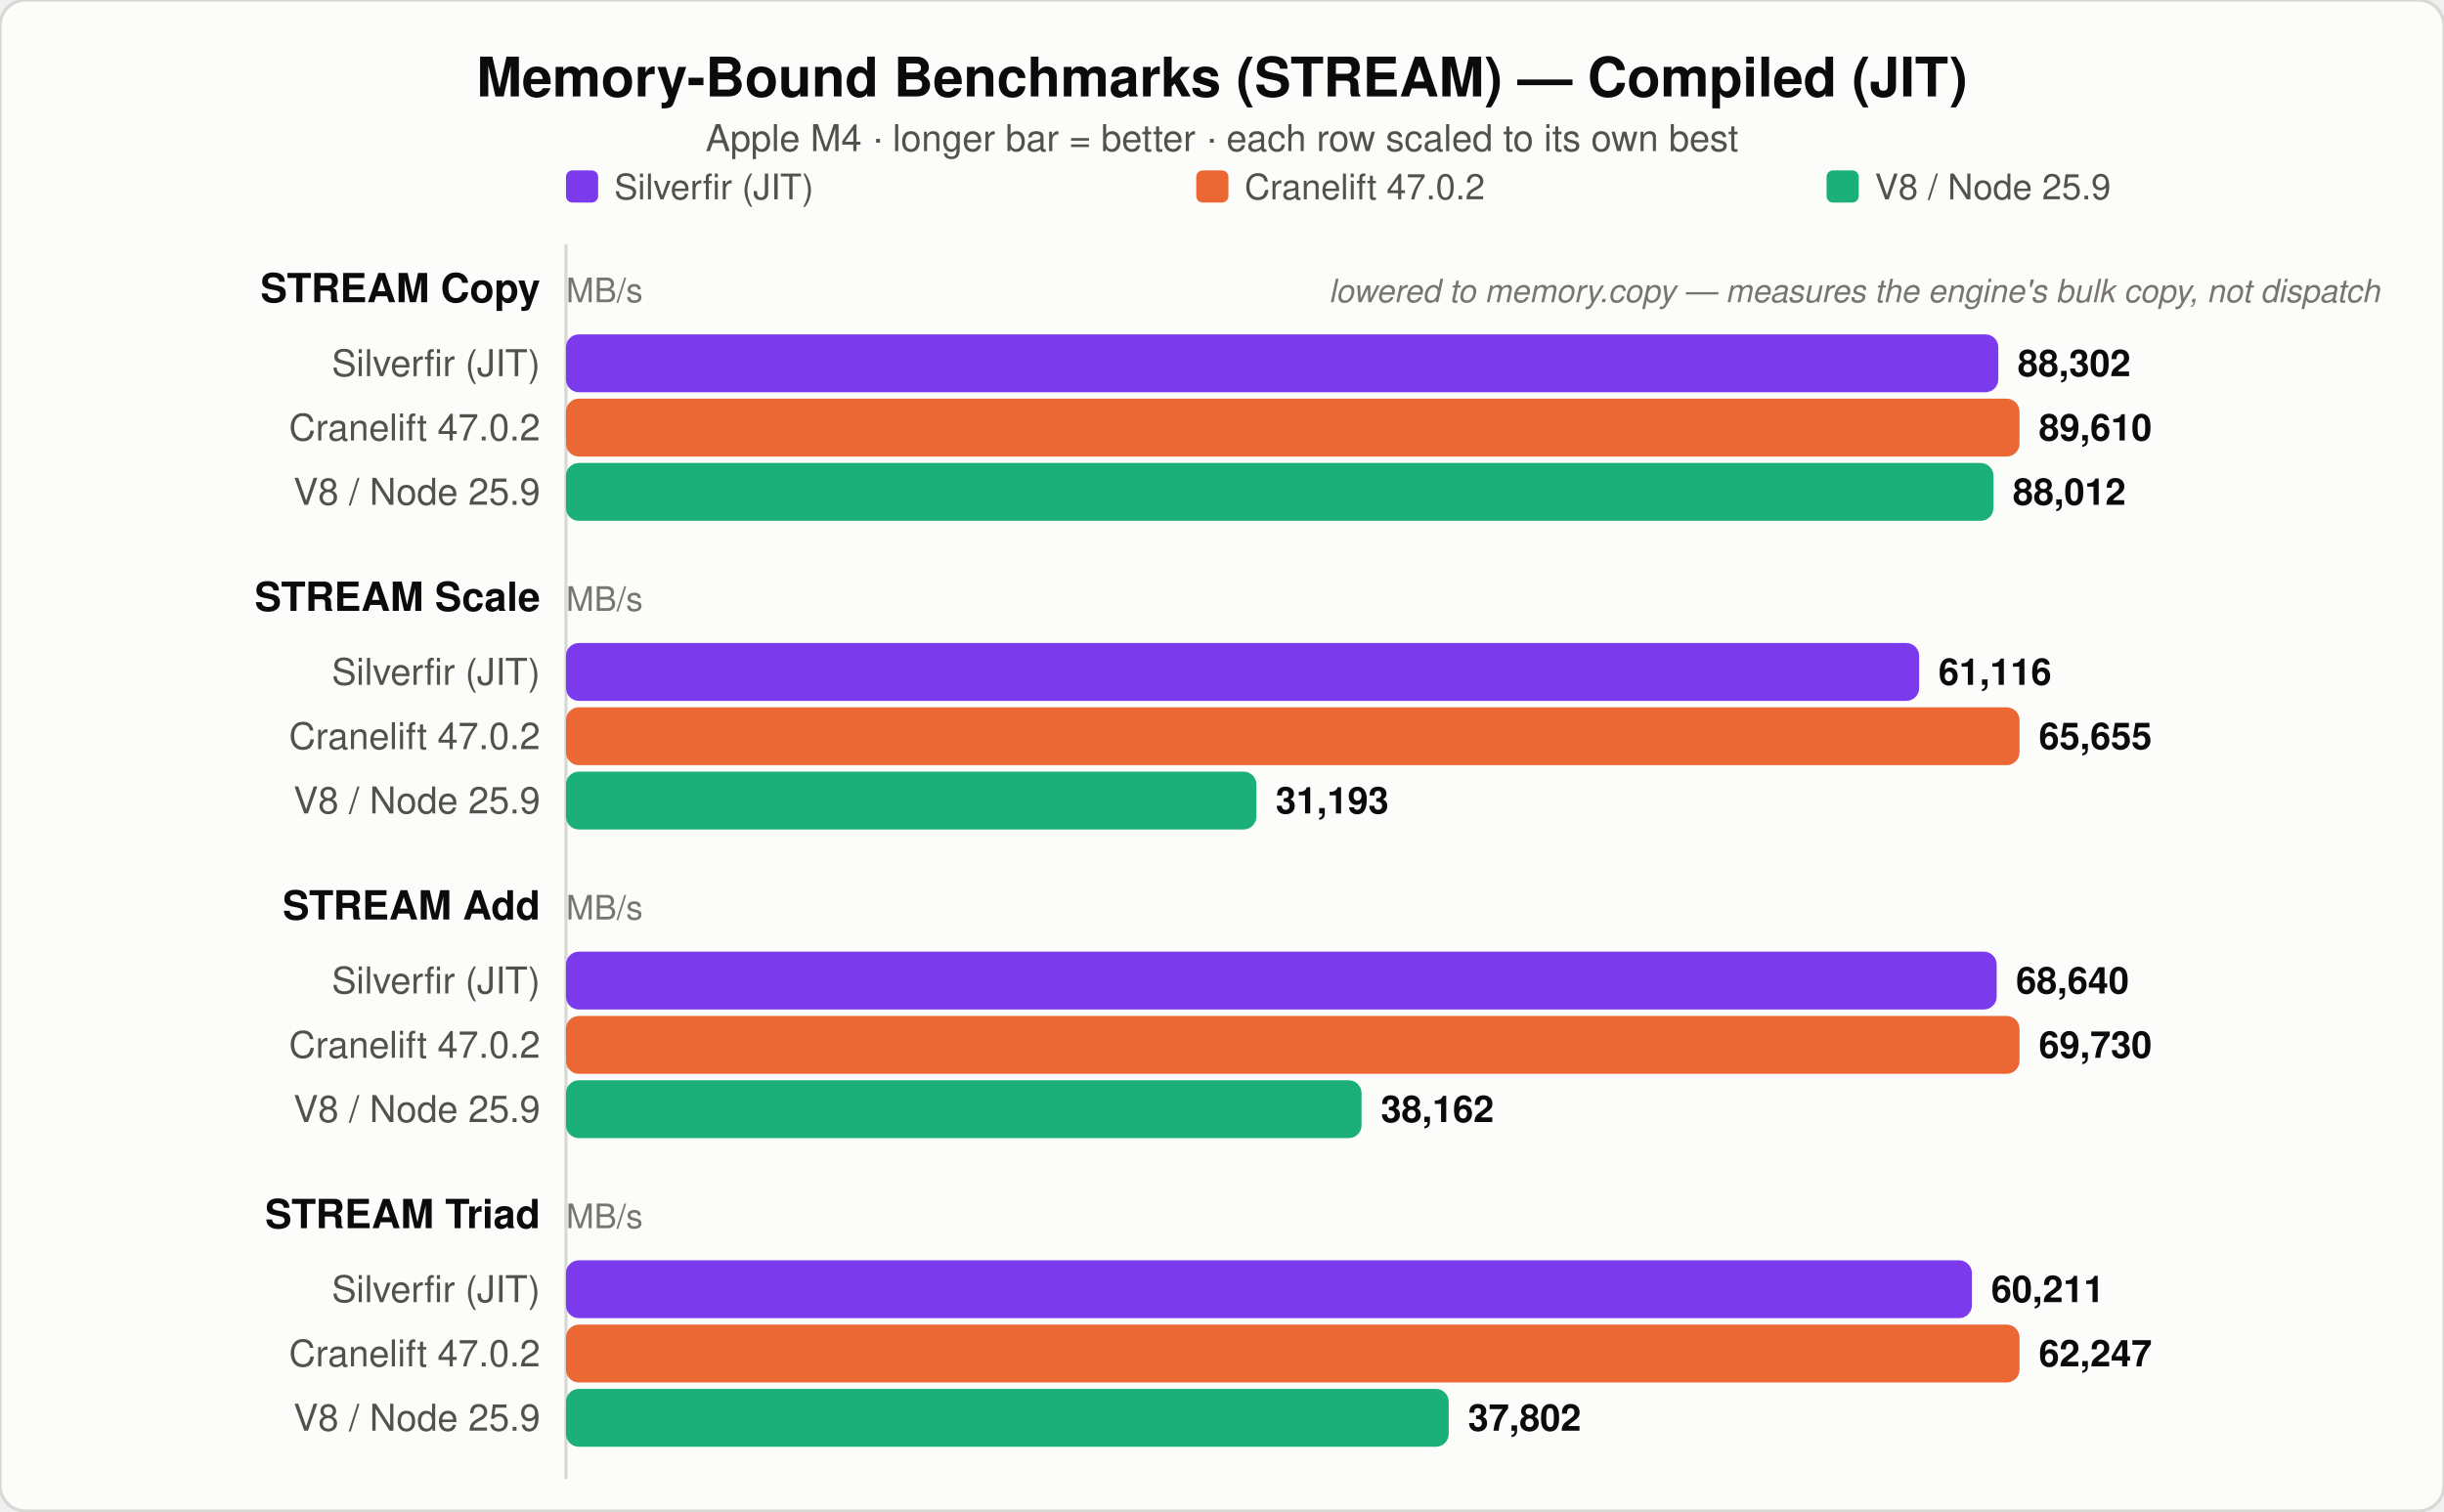
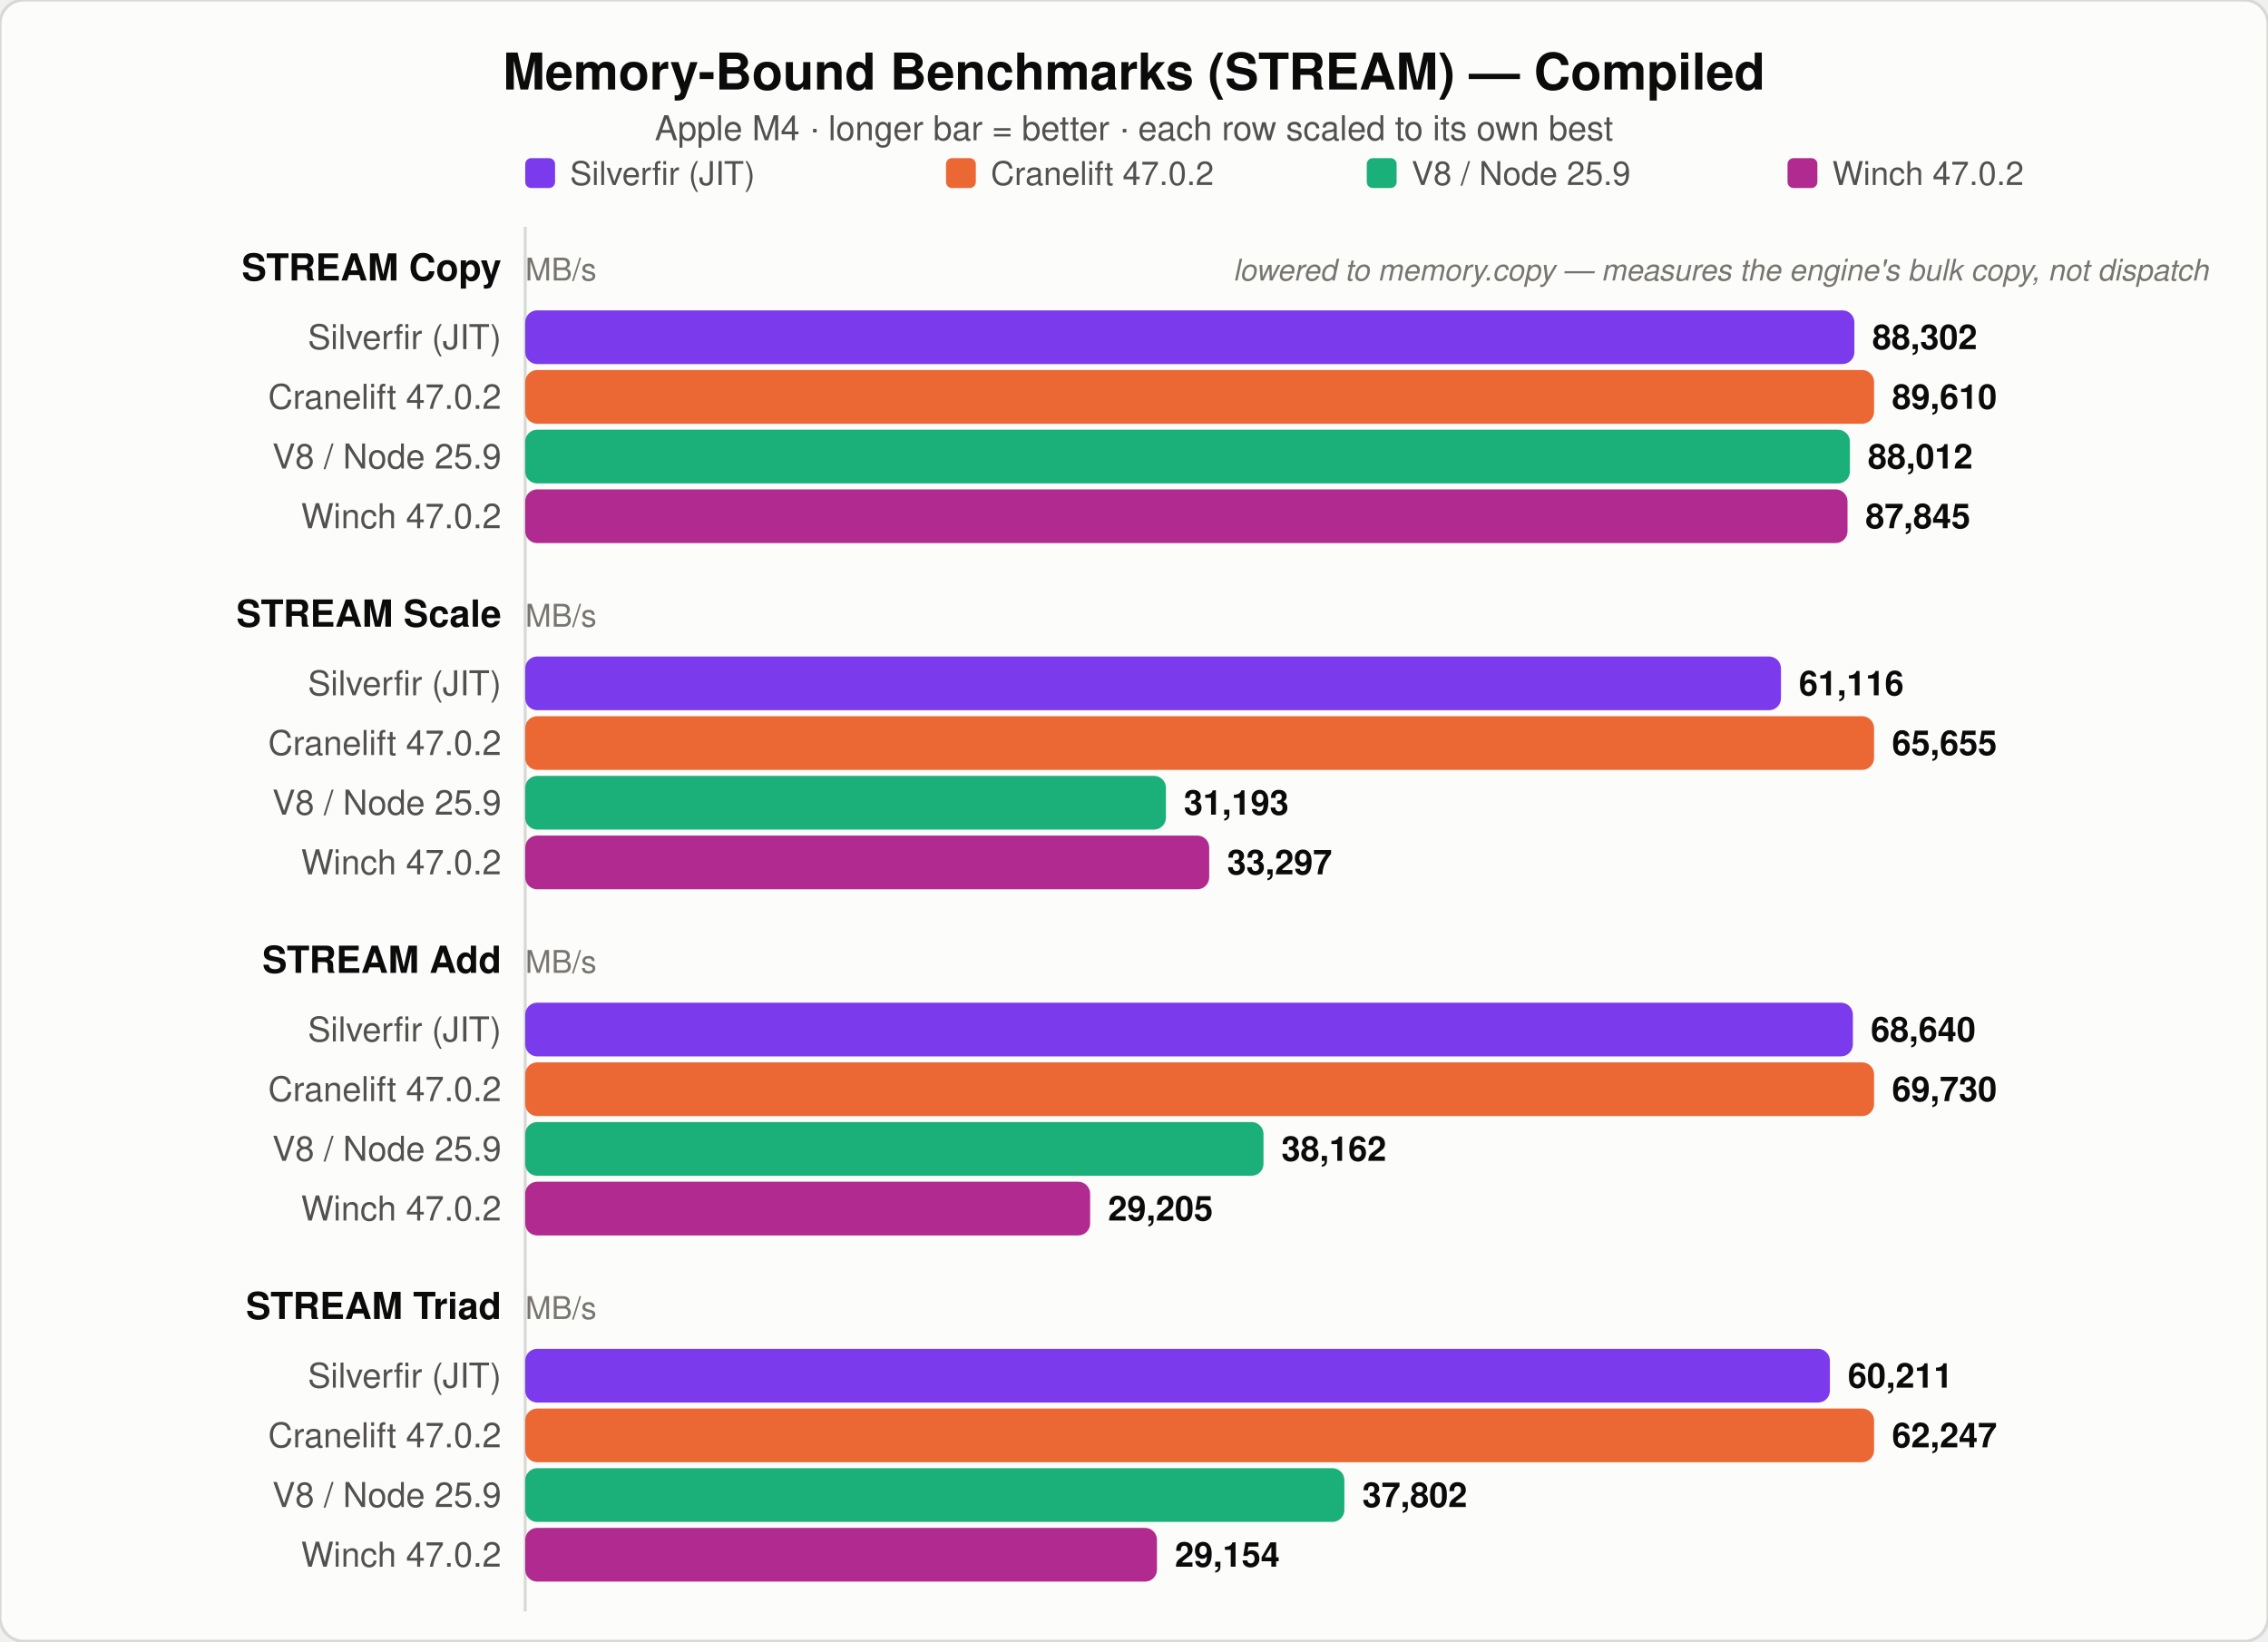
- <svg xmlns="http://www.w3.org/2000/svg" role="img" viewBox="0 0 760 470" width="760" height="470">
+ <svg xmlns="http://www.w3.org/2000/svg" role="img" viewBox="0 0 760 550" width="760" height="550">
  <style>
    text     { font-family: -apple-system, "Segoe UI", Helvetica, Arial, sans-serif; }
    .surface { fill: #fcfcfb; stroke: #d8d8d4; }
    .title   { fill: #0b0b0b; font-size: 17px; font-weight: 600; }
    .sub     { fill: #52514e; font-size: 11.5px; }
    .metric  { fill: #0b0b0b; font-size: 12.5px; font-weight: 600; }
    .unit    { fill: #77756e; font-size: 10.5px; }
    .note    { fill: #77756e; font-size: 10px; font-style: italic; }
    .name    { fill: #52514e; font-size: 11.5px; }
    .legend  { fill: #52514e; font-size: 11px; }
    .val     { fill: #0b0b0b; font-size: 11.5px; font-weight: 600; }
    .rule    { stroke: #e4e4e0; stroke-width: 1; stroke-dasharray: 2 3; }
    .axis    { stroke: #d8d8d4; stroke-width: 1; }
    .s-sf { fill: #7c3aed; }
    .s-cl { fill: #eb6834; }
    .s-v8 { fill: #1baf7a; }
+     .s-wn { fill: #b02a8f; }
    .s-si { fill: #a855f7; }
    .s-w3 { fill: #eda100; }
    .s-wi { fill: #4a9ede; }
    @media (prefers-color-scheme: dark) {
      .surface { fill: #1a1a19; stroke: #3a3a37; }
      .title, .metric { fill: #ffffff; }
      .sub, .name, .legend { fill: #c3c2b7; }
      .val     { fill: #ffffff; }
      .unit, .note { fill: #96958c; }
      .rule    { stroke: #3a3a37; }
      .axis    { stroke: #3a3a37; }
      .s-sf { fill: #8b5cf6; }
      .s-cl { fill: #d95926; }
      .s-v8 { fill: #199e70; }
+       .s-wn { fill: #c13a9d; }
      .s-si { fill: #9085e9; }
      .s-w3 { fill: #c98500; }
      .s-wi { fill: #3987e5; }
    }
  </style>
-   <rect class="surface" width="760" height="470" rx="8" ry="8" stroke-width="1" />
-   <text class="title" x="380" y="30" text-anchor="middle">Memory-Bound Benchmarks (STREAM) — Compiled (JIT)</text>
+   <rect class="surface" width="760" height="550" rx="8" ry="8" stroke-width="1" />
+   <text class="title" x="380" y="30" text-anchor="middle">Memory-Bound Benchmarks (STREAM) — Compiled</text>
  <text class="sub" x="380" y="47" text-anchor="middle">Apple M4 · longer bar = better · each row scaled to its own best</text>
-   <rect class="s-sf" x="176" y="53" width="10" height="10" rx="2" />
-   <text class="legend" x="191" y="62">Silverfir (JIT)</text>
-   <rect class="s-cl" x="372" y="53" width="10" height="10" rx="2" />
-   <text class="legend" x="387" y="62">Cranelift 47.0.2</text>
-   <rect class="s-v8" x="568" y="53" width="10" height="10" rx="2" />
-   <text class="legend" x="583" y="62">V8 / Node 25.9</text>
-   <line class="axis" x1="176" y1="76" x2="176" y2="460" />
+   <rect class="s-sf" x="176.0" y="53" width="10" height="10" rx="2" />
+   <text class="legend" x="191.0" y="62">Silverfir (JIT)</text>
+   <rect class="s-cl" x="317.0" y="53" width="10" height="10" rx="2" />
+   <text class="legend" x="332.0" y="62">Cranelift 47.0.2</text>
+   <rect class="s-v8" x="458.0" y="53" width="10" height="10" rx="2" />
+   <text class="legend" x="473.0" y="62">V8 / Node 25.9</text>
+   <rect class="s-wn" x="599.0" y="53" width="10" height="10" rx="2" />
+   <text class="legend" x="614.0" y="62">Winch 47.0.2</text>
+   <line class="axis" x1="176" y1="76" x2="176" y2="540" />
  <text class="metric" x="168" y="94" text-anchor="end">STREAM Copy</text>
  <text class="unit" x="176" y="94">MB/s</text>
  <text class="note" x="740" y="94" text-anchor="end">lowered to memory.copy — measures the engine's bulk copy, not dispatch</text>
  <text class="name" x="168" y="117" text-anchor="end">Silverfir (JIT)</text>
  <rect class="s-sf" x="176" y="104" width="445.4" height="18" rx="4" />
  <text class="val" x="627.4" y="117">88,302</text>
  <text class="name" x="168" y="137" text-anchor="end">Cranelift 47.0.2</text>
  <rect class="s-cl" x="176" y="124" width="452.0" height="18" rx="4" />
  <text class="val" x="634.0" y="137">89,610</text>
  <text class="name" x="168" y="157" text-anchor="end">V8 / Node 25.9</text>
  <rect class="s-v8" x="176" y="144" width="443.9" height="18" rx="4" />
  <text class="val" x="625.9" y="157">88,012</text>
-   <text class="metric" x="168" y="190" text-anchor="end">STREAM Scale</text>
-   <text class="unit" x="176" y="190">MB/s</text>
-   <text class="name" x="168" y="213" text-anchor="end">Silverfir (JIT)</text>
-   <rect class="s-sf" x="176" y="200" width="420.8" height="18" rx="4" />
-   <text class="val" x="602.8" y="213">61,116</text>
-   <text class="name" x="168" y="233" text-anchor="end">Cranelift 47.0.2</text>
-   <rect class="s-cl" x="176" y="220" width="452.0" height="18" rx="4" />
-   <text class="val" x="634.0" y="233">65,655</text>
-   <text class="name" x="168" y="253" text-anchor="end">V8 / Node 25.9</text>
-   <rect class="s-v8" x="176" y="240" width="214.7" height="18" rx="4" />
-   <text class="val" x="396.7" y="253">31,193</text>
-   <text class="metric" x="168" y="286" text-anchor="end">STREAM Add</text>
-   <text class="unit" x="176" y="286">MB/s</text>
-   <text class="name" x="168" y="309" text-anchor="end">Silverfir (JIT)</text>
-   <rect class="s-sf" x="176" y="296" width="444.9" height="18" rx="4" />
-   <text class="val" x="626.9" y="309">68,640</text>
-   <text class="name" x="168" y="329" text-anchor="end">Cranelift 47.0.2</text>
-   <rect class="s-cl" x="176" y="316" width="452.0" height="18" rx="4" />
-   <text class="val" x="634.0" y="329">69,730</text>
-   <text class="name" x="168" y="349" text-anchor="end">V8 / Node 25.9</text>
-   <rect class="s-v8" x="176" y="336" width="247.4" height="18" rx="4" />
-   <text class="val" x="429.4" y="349">38,162</text>
-   <text class="metric" x="168" y="382" text-anchor="end">STREAM Triad</text>
-   <text class="unit" x="176" y="382">MB/s</text>
-   <text class="name" x="168" y="405" text-anchor="end">Silverfir (JIT)</text>
-   <rect class="s-sf" x="176" y="392" width="437.2" height="18" rx="4" />
-   <text class="val" x="619.2" y="405">60,211</text>
-   <text class="name" x="168" y="425" text-anchor="end">Cranelift 47.0.2</text>
-   <rect class="s-cl" x="176" y="412" width="452.0" height="18" rx="4" />
-   <text class="val" x="634.0" y="425">62,247</text>
-   <text class="name" x="168" y="445" text-anchor="end">V8 / Node 25.9</text>
-   <rect class="s-v8" x="176" y="432" width="274.5" height="18" rx="4" />
-   <text class="val" x="456.5" y="445">37,802</text>
+   <text class="name" x="168" y="177" text-anchor="end">Winch 47.0.2</text>
+   <rect class="s-wn" x="176" y="164" width="443.1" height="18" rx="4" />
+   <text class="val" x="625.1" y="177">87,845</text>
+   <text class="metric" x="168" y="210" text-anchor="end">STREAM Scale</text>
+   <text class="unit" x="176" y="210">MB/s</text>
+   <text class="name" x="168" y="233" text-anchor="end">Silverfir (JIT)</text>
+   <rect class="s-sf" x="176" y="220" width="420.8" height="18" rx="4" />
+   <text class="val" x="602.8" y="233">61,116</text>
+   <text class="name" x="168" y="253" text-anchor="end">Cranelift 47.0.2</text>
+   <rect class="s-cl" x="176" y="240" width="452.0" height="18" rx="4" />
+   <text class="val" x="634.0" y="253">65,655</text>
+   <text class="name" x="168" y="273" text-anchor="end">V8 / Node 25.9</text>
+   <rect class="s-v8" x="176" y="260" width="214.7" height="18" rx="4" />
+   <text class="val" x="396.7" y="273">31,193</text>
+   <text class="name" x="168" y="293" text-anchor="end">Winch 47.0.2</text>
+   <rect class="s-wn" x="176" y="280" width="229.2" height="18" rx="4" />
+   <text class="val" x="411.2" y="293">33,297</text>
+   <text class="metric" x="168" y="326" text-anchor="end">STREAM Add</text>
+   <text class="unit" x="176" y="326">MB/s</text>
+   <text class="name" x="168" y="349" text-anchor="end">Silverfir (JIT)</text>
+   <rect class="s-sf" x="176" y="336" width="444.9" height="18" rx="4" />
+   <text class="val" x="626.9" y="349">68,640</text>
+   <text class="name" x="168" y="369" text-anchor="end">Cranelift 47.0.2</text>
+   <rect class="s-cl" x="176" y="356" width="452.0" height="18" rx="4" />
+   <text class="val" x="634.0" y="369">69,730</text>
+   <text class="name" x="168" y="389" text-anchor="end">V8 / Node 25.9</text>
+   <rect class="s-v8" x="176" y="376" width="247.4" height="18" rx="4" />
+   <text class="val" x="429.4" y="389">38,162</text>
+   <text class="name" x="168" y="409" text-anchor="end">Winch 47.0.2</text>
+   <rect class="s-wn" x="176" y="396" width="189.3" height="18" rx="4" />
+   <text class="val" x="371.3" y="409">29,205</text>
+   <text class="metric" x="168" y="442" text-anchor="end">STREAM Triad</text>
+   <text class="unit" x="176" y="442">MB/s</text>
+   <text class="name" x="168" y="465" text-anchor="end">Silverfir (JIT)</text>
+   <rect class="s-sf" x="176" y="452" width="437.2" height="18" rx="4" />
+   <text class="val" x="619.2" y="465">60,211</text>
+   <text class="name" x="168" y="485" text-anchor="end">Cranelift 47.0.2</text>
+   <rect class="s-cl" x="176" y="472" width="452.0" height="18" rx="4" />
+   <text class="val" x="634.0" y="485">62,247</text>
+   <text class="name" x="168" y="505" text-anchor="end">V8 / Node 25.9</text>
+   <rect class="s-v8" x="176" y="492" width="274.5" height="18" rx="4" />
+   <text class="val" x="456.5" y="505">37,802</text>
+   <text class="name" x="168" y="525" text-anchor="end">Winch 47.0.2</text>
+   <rect class="s-wn" x="176" y="512" width="211.7" height="18" rx="4" />
+   <text class="val" x="393.7" y="525">29,154</text>
</svg>
